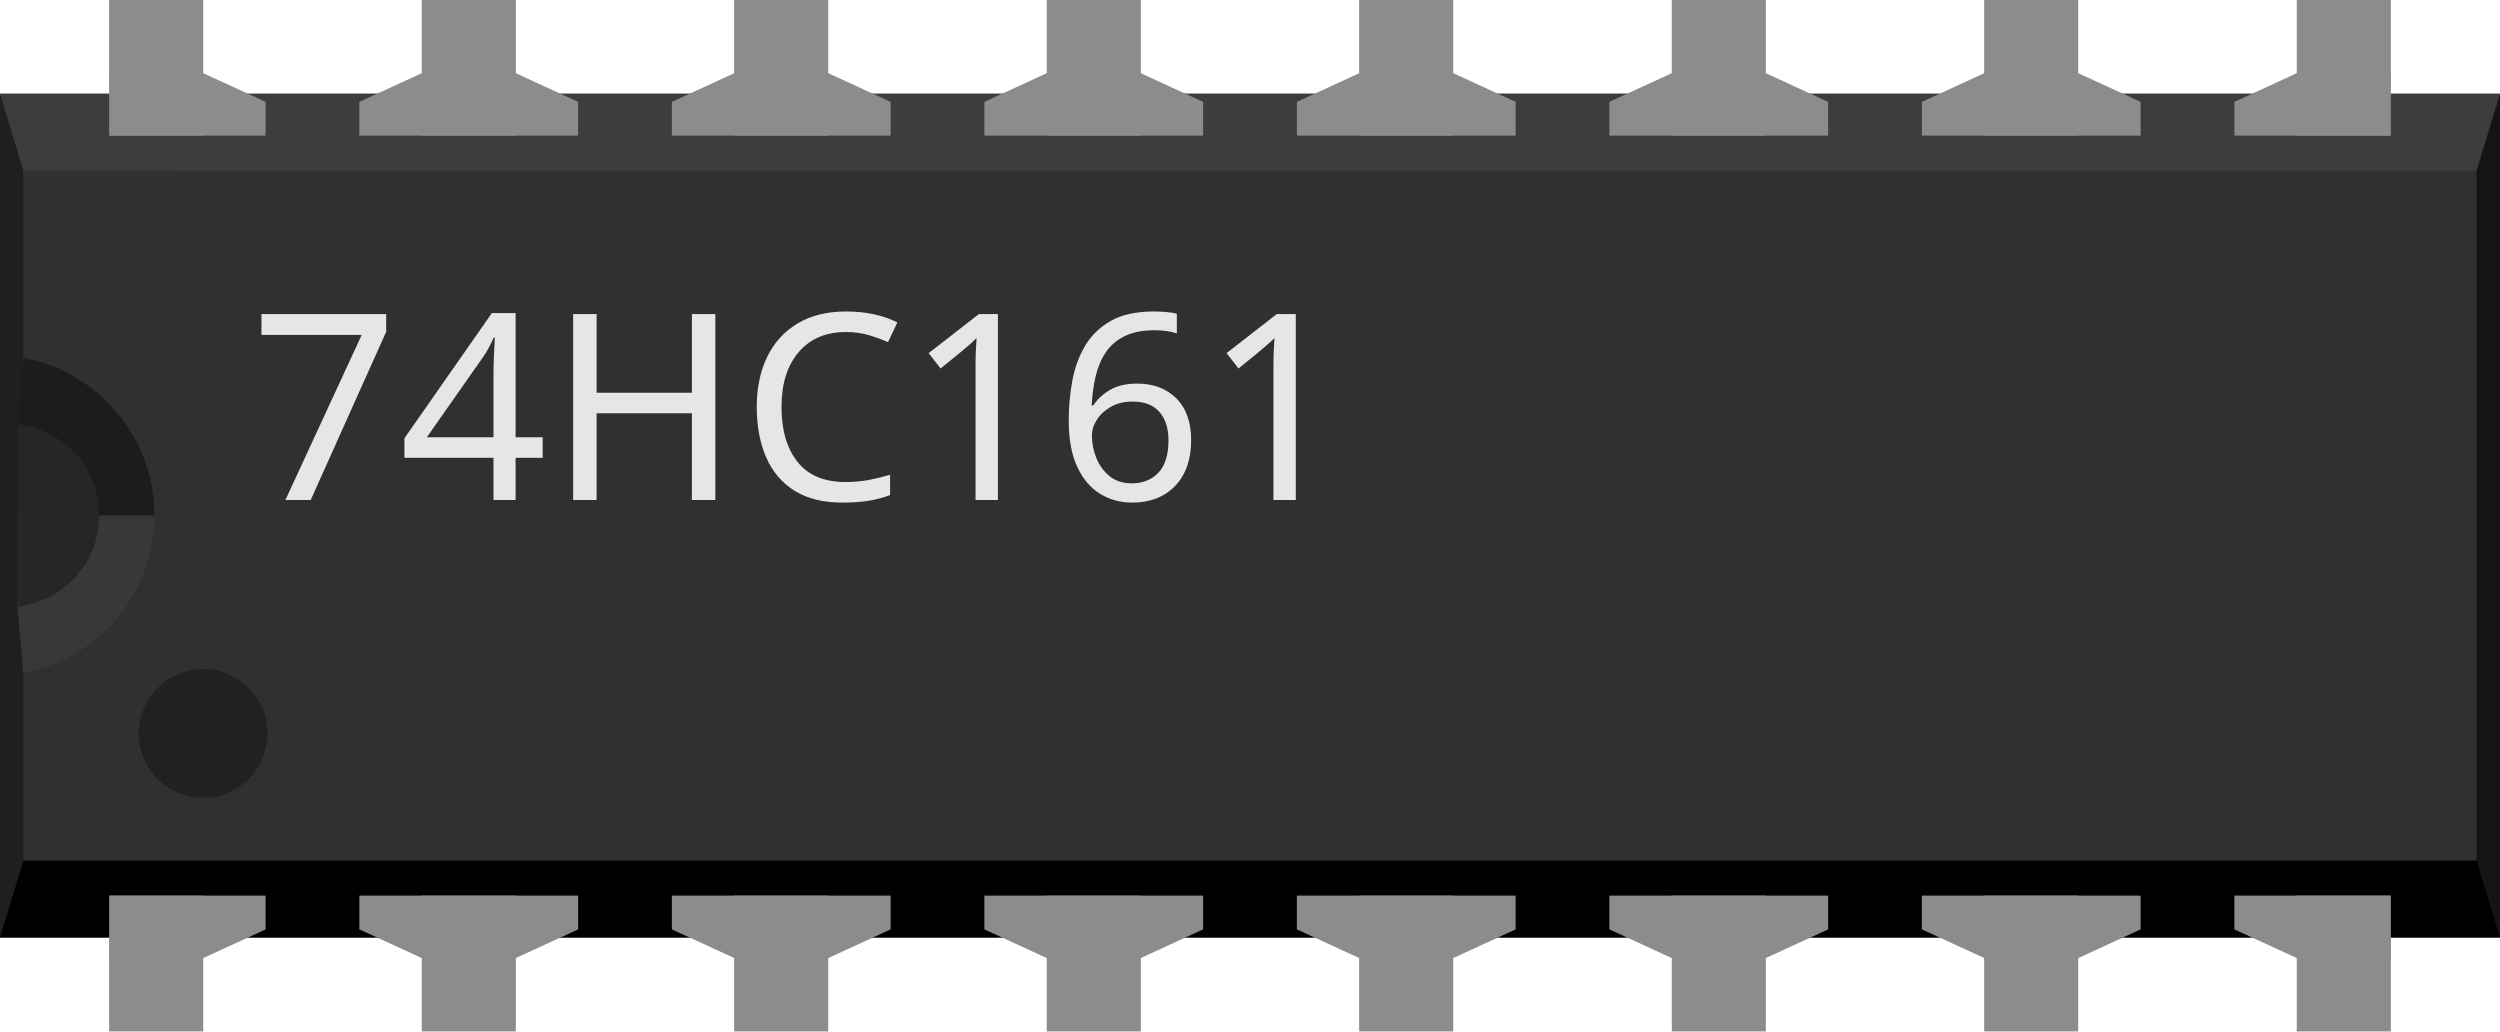
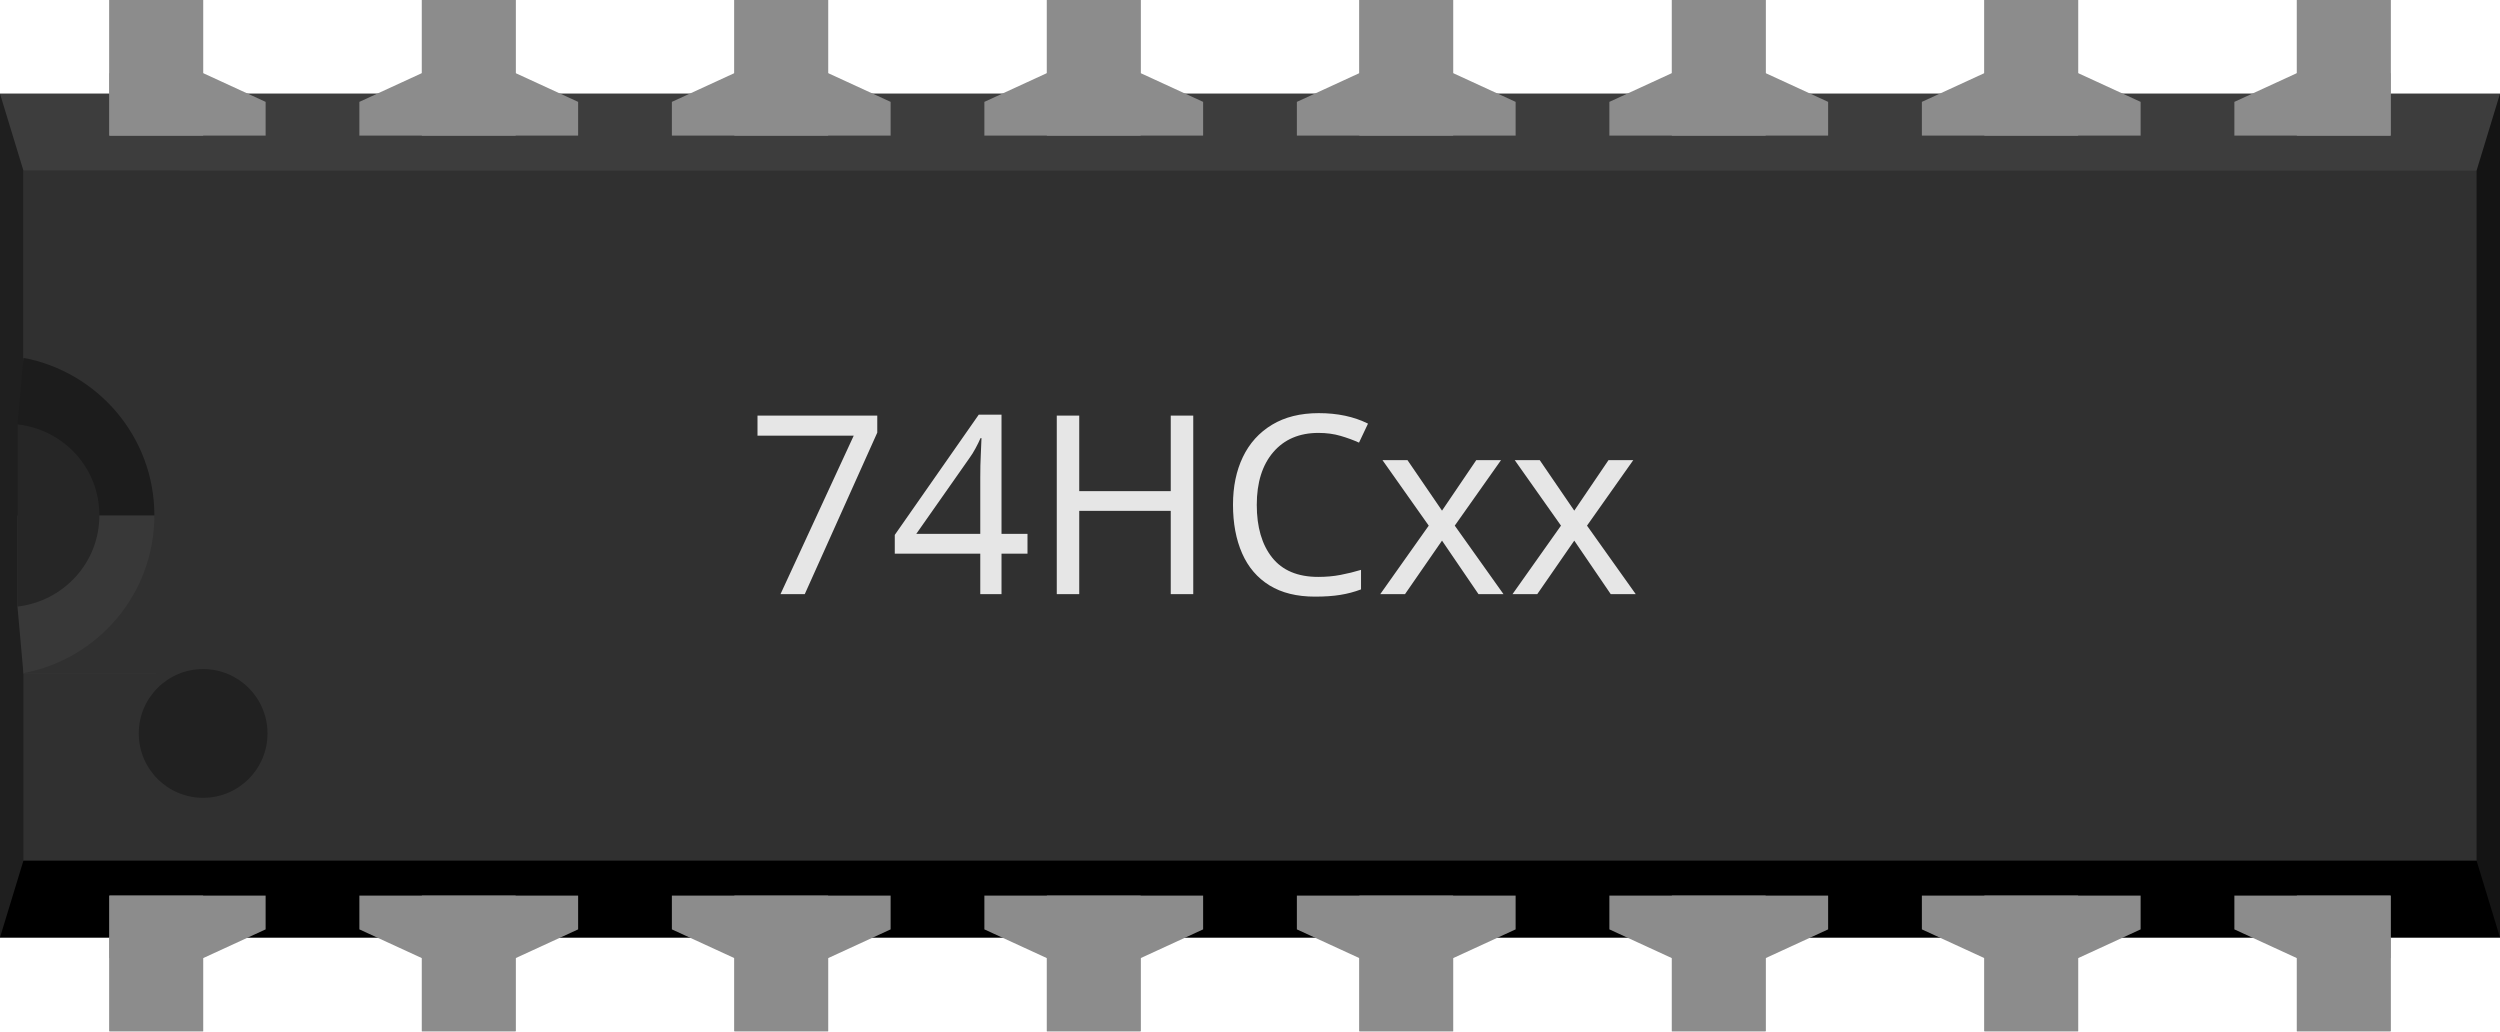
<svg xmlns="http://www.w3.org/2000/svg" width="0.8in" x="0in" version="1.2" y="0in" height="0.33in" viewBox="0 0 800 330" id="svg10818">
  <defs id="defs10822" />
  <g gorn="0.1" id="breadboard">
-     <g id="g385">
-       <g id="g284">
-         <rect width="800" x="0" y="30" fill="#303030" gorn="0.1.0" height="270" id="middle" />
-         <rect width="800" x="0" y="30" fill="#3D3D3D" gorn="0.1.1" height="24.6" id="top" />
-         <rect width="800" x="0" y="275.4" fill="#000000" gorn="0.1.2" height="24.6" id="bottom" />
-         <polygon fill="#141414" points="800,30,792.5,54.6,792.5,275.4,800,300" gorn="0.1.3" id="right" />
-         <polygon fill="#1F1F1F" points="0,30,7.5,54.6,7.5,275.4,0,300" gorn="0.1.4" id="left" />
-         <polygon fill="#1C1C1C" points="50,115,7.5,114.6,5.6,135.8,5.6,165,50,165" gorn="0.1.5" id="left-upper-rect" />
-         <polygon fill="#383838" points="7.5,215.5,50,215.5,50,165,5.6,165,5.6,194.2" gorn="0.1.6" id="left-lower-rect" />
-         <path fill="#262626" gorn="0.1.7" id="slot" d="M5.6,135.8l0,58.3c14.7,-1.7,26.2,-14,26.2,-29.2C31.8,149.7,20.4,137.5,5.6,135.8z" />
-         <path fill="#303030" gorn="0.1.8" id="cover" d="M7.5,54.6L7.5,114.5c23.8,4.5,41.9,25.3,41.9,50.4c0,25.1,-18,46,-41.9,50.5L7.5,215.5l50,0L57.5,54.6L7.5,54.6z" />
-         <circle fill="#212121" cx="65" cy="234.7" r="20.6" id="circle10750" />
-         <text x="80" y="160" fill="#e6e6e6" font-family="OCRA" gorn="0.1.10" text-anchor="start" stroke="none" id="label" style="font-style:normal;font-variant:normal;font-weight:normal;font-stretch:normal;font-size:83.333px;font-family:OCRA;-inkscape-font-specification:'OCRA, Normal';font-variant-ligatures:normal;font-variant-caps:normal;font-variant-numeric:normal;font-variant-east-asian:normal;text-anchor:start;fill:#e6e6e6;stroke:none">74HC161</text>
-         <rect width="30" x="35" y="286.6" fill="#8C8C8C" gorn="0.1.11" height="43.4" id="connector0pin" />
-         <rect width="30" x="35" y="300" fill="#8C8C8C" gorn="0.1.12" height="30" id="connector0terminal" />
-         <polygon fill="#8C8C8C" points="35,286.6,35,306.6,65,306.6,85,297.4,85,286.6" id="polygon10755" />
-         <rect width="30" x="35" fill="#8C8C8C" gorn="0.1.14" height="43.4" id="connector15pin" />
-         <rect width="30" x="35" fill="#8C8C8C" gorn="0.1.15" height="30" id="connector15terminal" />
-         <polygon fill="#8C8C8C" points="85,43.4,85,32.6,65,23.4,35,23.4,35,43.4" id="polygon10759" />
-         <rect width="30" x="735" y="286.6" fill="#8C8C8C" gorn="0.1.17" height="43.4" id="connector7pin" />
-         <rect width="30" x="735" y="300" fill="#8C8C8C" gorn="0.1.18" height="30" id="connector7terminal" />
-         <polygon fill="#8C8C8C" points="715,286.6,715,297.4,735,306.6,765,306.6,765,286.6" id="polygon10763" />
-         <rect width="30" x="735" y="0" fill="#8C8C8C" gorn="0.1.20" height="43.4" id="connector8pin" />
-         <rect width="30" x="735" y="0" fill="#8C8C8C" gorn="0.1.21" height="30" id="connector8terminal" />
-         <polygon fill="#8C8C8C" points="765,43.4,765,23.4,735,23.4,715,32.6,715,43.4" id="polygon10767" />
-         <rect width="30" x="135" y="0" fill="#8C8C8C" gorn="0.1.23" height="43.4" id="connector14pin" />
-         <rect width="30" x="135" fill="#8C8C8C" gorn="0.1.24" height="30" id="connector14terminal" />
-         <polygon fill="#8C8C8C" points="185,43.4,185,32.6,165,23.4,135,23.4,115,32.6,115,43.4" id="polygon10771" />
-         <rect width="30" x="235" y="0" fill="#8C8C8C" gorn="0.1.26" height="43.4" id="connector13pin" />
-         <rect width="30" x="235" fill="#8C8C8C" gorn="0.1.27" height="30" id="connector13terminal" />
-         <polygon fill="#8C8C8C" points="285,43.4,285,32.6,265,23.4,235,23.4,215,32.6,215,43.4" id="polygon10775" />
-         <rect width="30" x="335" y="0" fill="#8C8C8C" gorn="0.1.29" height="43.4" id="connector12pin" />
-         <rect width="30" x="335" fill="#8C8C8C" gorn="0.1.30" height="30" id="connector12terminal" />
-         <polygon fill="#8C8C8C" points="385,43.4,385,32.6,365,23.4,335,23.4,315,32.6,315,43.4" id="polygon10779" />
-         <rect width="30" x="435" y="0" fill="#8C8C8C" gorn="0.1.32" height="43.4" id="connector11pin" />
-         <rect width="30" x="435" fill="#8C8C8C" gorn="0.1.33" height="30" id="connector11terminal" />
-         <polygon fill="#8C8C8C" points="485,43.4,485,32.6,465,23.4,435,23.4,415,32.6,415,43.4" id="polygon10783" />
-         <rect width="30" x="535" y="0" fill="#8C8C8C" gorn="0.1.35" height="43.4" id="connector10pin" />
-         <rect width="30" x="535" fill="#8C8C8C" gorn="0.1.36" height="30" id="connector10terminal" />
-         <polygon fill="#8C8C8C" points="585,43.4,585,32.6,565,23.4,535,23.4,515,32.6,515,43.4" id="polygon10787" />
-         <rect width="30" x="635" y="0" fill="#8C8C8C" gorn="0.1.38" height="43.4" id="connector9pin" />
-         <rect width="30" x="635" fill="#8C8C8C" gorn="0.1.39" height="30" id="connector9terminal" />
-         <polygon fill="#8C8C8C" points="685,43.4,685,32.6,665,23.4,635,23.4,615,32.6,615,43.4" id="polygon10791" />
-         <rect width="30" x="135" y="286.6" fill="#8C8C8C" gorn="0.1.41" height="43.4" id="connector1pin" />
-         <rect width="30" x="135" y="300" fill="#8C8C8C" gorn="0.1.42" height="30" id="connector1terminal" />
-         <polygon fill="#8C8C8C" points="115,286.6,115,297.4,135,306.6,165,306.6,185,297.4,185,286.6" id="polygon10795" />
-         <rect width="30" x="235" y="286.6" fill="#8C8C8C" gorn="0.1.44" height="43.4" id="connector2pin" />
-         <rect width="30" x="235" y="300" fill="#8C8C8C" gorn="0.1.45" height="30" id="connector2terminal" />
-         <polygon fill="#8C8C8C" points="215,286.6,215,297.4,235,306.6,265,306.6,285,297.4,285,286.6" id="polygon10799" />
-         <rect width="30" x="335" y="286.6" fill="#8C8C8C" gorn="0.1.47" height="43.4" id="connector3pin" />
-         <rect width="30" x="335" y="300" fill="#8C8C8C" gorn="0.1.48" height="30" id="connector3terminal" />
-         <polygon fill="#8C8C8C" points="315,286.6,315,297.4,335,306.6,365,306.6,385,297.4,385,286.6" id="polygon10803" />
-         <rect width="30" x="435" y="286.6" fill="#8C8C8C" gorn="0.1.50" height="43.4" id="connector4pin" />
-         <rect width="30" x="435" y="300" fill="#8C8C8C" gorn="0.1.51" height="30" id="connector4terminal" />
-         <polygon fill="#8C8C8C" points="415,286.6,415,297.4,435,306.6,465,306.6,485,297.4,485,286.6" id="polygon10807" />
-         <rect width="30" x="535" y="286.6" fill="#8C8C8C" gorn="0.1.53" height="43.4" id="connector5pin" />
-         <rect width="30" x="535" y="300" fill="#8C8C8C" gorn="0.1.54" height="30" id="connector5terminal" />
-         <polygon fill="#8C8C8C" points="515,286.6,515,297.4,535,306.6,565,306.6,585,297.4,585,286.6" id="polygon10811" />
-         <rect width="30" x="635" y="286.6" fill="#8C8C8C" gorn="0.1.56" height="43.4" id="connector6pin" />
-         <rect width="30" x="635" y="300" fill="#8C8C8C" gorn="0.1.57" height="30" id="connector6terminal" />
-         <polygon fill="#8C8C8C" points="615,286.6,615,297.4,635,306.6,665,306.6,685,297.4,685,286.6" id="polygon10815" />
-       </g>
-     </g>
+     <rect width="800" x="0" y="30" fill="#303030" gorn="0.1.0" height="270" id="middle" />
+     <rect width="800" x="0" y="30" fill="#3D3D3D" gorn="0.1.1" height="24.6" id="top" />
+     <rect width="800" x="0" y="275.4" fill="#000000" gorn="0.1.2" height="24.6" id="bottom" />
+     <polygon fill="#141414" points="800,30,792.5,54.6,792.5,275.4,800,300" gorn="0.1.3" id="right" />
+     <polygon fill="#1F1F1F" points="0,30,7.5,54.6,7.5,275.4,0,300" gorn="0.1.4" id="left" />
+     <polygon fill="#1C1C1C" points="50,115,7.5,114.6,5.6,135.8,5.6,165,50,165" gorn="0.1.5" id="left-upper-rect" />
+     <polygon fill="#383838" points="7.5,215.5,50,215.5,50,165,5.6,165,5.6,194.2" gorn="0.1.6" id="left-lower-rect" />
+     <path fill="#262626" gorn="0.1.7" id="slot" d="M5.6,135.8l0,58.3c14.7,-1.7,26.2,-14,26.2,-29.2C31.8,149.7,20.4,137.5,5.6,135.8z" />
+     <path fill="#303030" gorn="0.1.8" id="cover" d="M7.5,54.6L7.5,114.5c23.8,4.5,41.9,25.3,41.9,50.4c0,25.1,-18,46,-41.9,50.5L7.5,215.5l50,0L57.5,54.6L7.5,54.6z" />
+     <circle fill="#212121" cx="65" cy="234.7" r="20.6" id="circle10750" />
+     <text x="238.884" y="190.124" fill="#e6e6e6" font-family="OCRA" gorn="0.1.10" text-anchor="start" stroke="none" id="label" font-size="80px">74HCxx</text>
+     <rect width="30" x="35" y="286.6" fill="#8C8C8C" gorn="0.1.11" height="43.4" id="connector0pin" />
+     <rect width="30" x="35" y="300" fill="#8C8C8C" gorn="0.1.12" height="30" id="connector0terminal" />
+     <polygon fill="#8C8C8C" points="35,286.6,35,306.6,65,306.6,85,297.4,85,286.6" id="polygon10755" />
+     <rect width="30" x="35" fill="#8C8C8C" gorn="0.1.14" height="43.4" id="connector15pin" />
+     <rect width="30" x="35" fill="#8C8C8C" gorn="0.1.15" height="30" id="connector15terminal" />
+     <polygon fill="#8C8C8C" points="85,43.4,85,32.6,65,23.4,35,23.4,35,43.4" id="polygon10759" />
+     <rect width="30" x="735" y="286.6" fill="#8C8C8C" gorn="0.1.17" height="43.4" id="connector7pin" />
+     <rect width="30" x="735" y="300" fill="#8C8C8C" gorn="0.1.18" height="30" id="connector7terminal" />
+     <polygon fill="#8C8C8C" points="715,286.6,715,297.4,735,306.6,765,306.6,765,286.6" id="polygon10763" />
+     <rect width="30" x="735" y="0" fill="#8C8C8C" gorn="0.1.20" height="43.4" id="connector8pin" />
+     <rect width="30" x="735" y="0" fill="#8C8C8C" gorn="0.1.21" height="30" id="connector8terminal" />
+     <polygon fill="#8C8C8C" points="765,43.4,765,23.4,735,23.4,715,32.6,715,43.4" id="polygon10767" />
+     <rect width="30" x="135" y="0" fill="#8C8C8C" gorn="0.1.23" height="43.4" id="connector14pin" />
+     <rect width="30" x="135" fill="#8C8C8C" gorn="0.1.24" height="30" id="connector14terminal" />
+     <polygon fill="#8C8C8C" points="185,43.4,185,32.6,165,23.4,135,23.4,115,32.6,115,43.4" id="polygon10771" />
+     <rect width="30" x="235" y="0" fill="#8C8C8C" gorn="0.1.26" height="43.4" id="connector13pin" />
+     <rect width="30" x="235" fill="#8C8C8C" gorn="0.1.27" height="30" id="connector13terminal" />
+     <polygon fill="#8C8C8C" points="285,43.4,285,32.6,265,23.4,235,23.4,215,32.6,215,43.4" id="polygon10775" />
+     <rect width="30" x="335" y="0" fill="#8C8C8C" gorn="0.1.29" height="43.4" id="connector12pin" />
+     <rect width="30" x="335" fill="#8C8C8C" gorn="0.1.30" height="30" id="connector12terminal" />
+     <polygon fill="#8C8C8C" points="385,43.4,385,32.6,365,23.4,335,23.4,315,32.6,315,43.4" id="polygon10779" />
+     <rect width="30" x="435" y="0" fill="#8C8C8C" gorn="0.1.32" height="43.4" id="connector11pin" />
+     <rect width="30" x="435" fill="#8C8C8C" gorn="0.1.33" height="30" id="connector11terminal" />
+     <polygon fill="#8C8C8C" points="485,43.4,485,32.6,465,23.4,435,23.4,415,32.6,415,43.4" id="polygon10783" />
+     <rect width="30" x="535" y="0" fill="#8C8C8C" gorn="0.1.35" height="43.4" id="connector10pin" />
+     <rect width="30" x="535" fill="#8C8C8C" gorn="0.1.36" height="30" id="connector10terminal" />
+     <polygon fill="#8C8C8C" points="585,43.4,585,32.6,565,23.4,535,23.4,515,32.6,515,43.4" id="polygon10787" />
+     <rect width="30" x="635" y="0" fill="#8C8C8C" gorn="0.1.38" height="43.4" id="connector9pin" />
+     <rect width="30" x="635" fill="#8C8C8C" gorn="0.1.39" height="30" id="connector9terminal" />
+     <polygon fill="#8C8C8C" points="685,43.4,685,32.6,665,23.4,635,23.4,615,32.6,615,43.4" id="polygon10791" />
+     <rect width="30" x="135" y="286.6" fill="#8C8C8C" gorn="0.1.41" height="43.4" id="connector1pin" />
+     <rect width="30" x="135" y="300" fill="#8C8C8C" gorn="0.1.42" height="30" id="connector1terminal" />
+     <polygon fill="#8C8C8C" points="115,286.6,115,297.4,135,306.6,165,306.6,185,297.4,185,286.6" id="polygon10795" />
+     <rect width="30" x="235" y="286.6" fill="#8C8C8C" gorn="0.1.44" height="43.4" id="connector2pin" />
+     <rect width="30" x="235" y="300" fill="#8C8C8C" gorn="0.1.45" height="30" id="connector2terminal" />
+     <polygon fill="#8C8C8C" points="215,286.6,215,297.4,235,306.6,265,306.6,285,297.4,285,286.6" id="polygon10799" />
+     <rect width="30" x="335" y="286.6" fill="#8C8C8C" gorn="0.1.47" height="43.4" id="connector3pin" />
+     <rect width="30" x="335" y="300" fill="#8C8C8C" gorn="0.1.48" height="30" id="connector3terminal" />
+     <polygon fill="#8C8C8C" points="315,286.6,315,297.4,335,306.6,365,306.6,385,297.4,385,286.6" id="polygon10803" />
+     <rect width="30" x="435" y="286.6" fill="#8C8C8C" gorn="0.1.50" height="43.4" id="connector4pin" />
+     <rect width="30" x="435" y="300" fill="#8C8C8C" gorn="0.1.51" height="30" id="connector4terminal" />
+     <polygon fill="#8C8C8C" points="415,286.6,415,297.4,435,306.6,465,306.6,485,297.4,485,286.6" id="polygon10807" />
+     <rect width="30" x="535" y="286.6" fill="#8C8C8C" gorn="0.1.53" height="43.4" id="connector5pin" />
+     <rect width="30" x="535" y="300" fill="#8C8C8C" gorn="0.1.54" height="30" id="connector5terminal" />
+     <polygon fill="#8C8C8C" points="515,286.6,515,297.4,535,306.6,565,306.6,585,297.4,585,286.6" id="polygon10811" />
+     <rect width="30" x="635" y="286.6" fill="#8C8C8C" gorn="0.1.56" height="43.4" id="connector6pin" />
+     <rect width="30" x="635" y="300" fill="#8C8C8C" gorn="0.1.57" height="30" id="connector6terminal" />
+     <polygon fill="#8C8C8C" points="615,286.6,615,297.4,635,306.6,665,306.6,685,297.4,685,286.6" id="polygon10815" />
  </g>
</svg>
